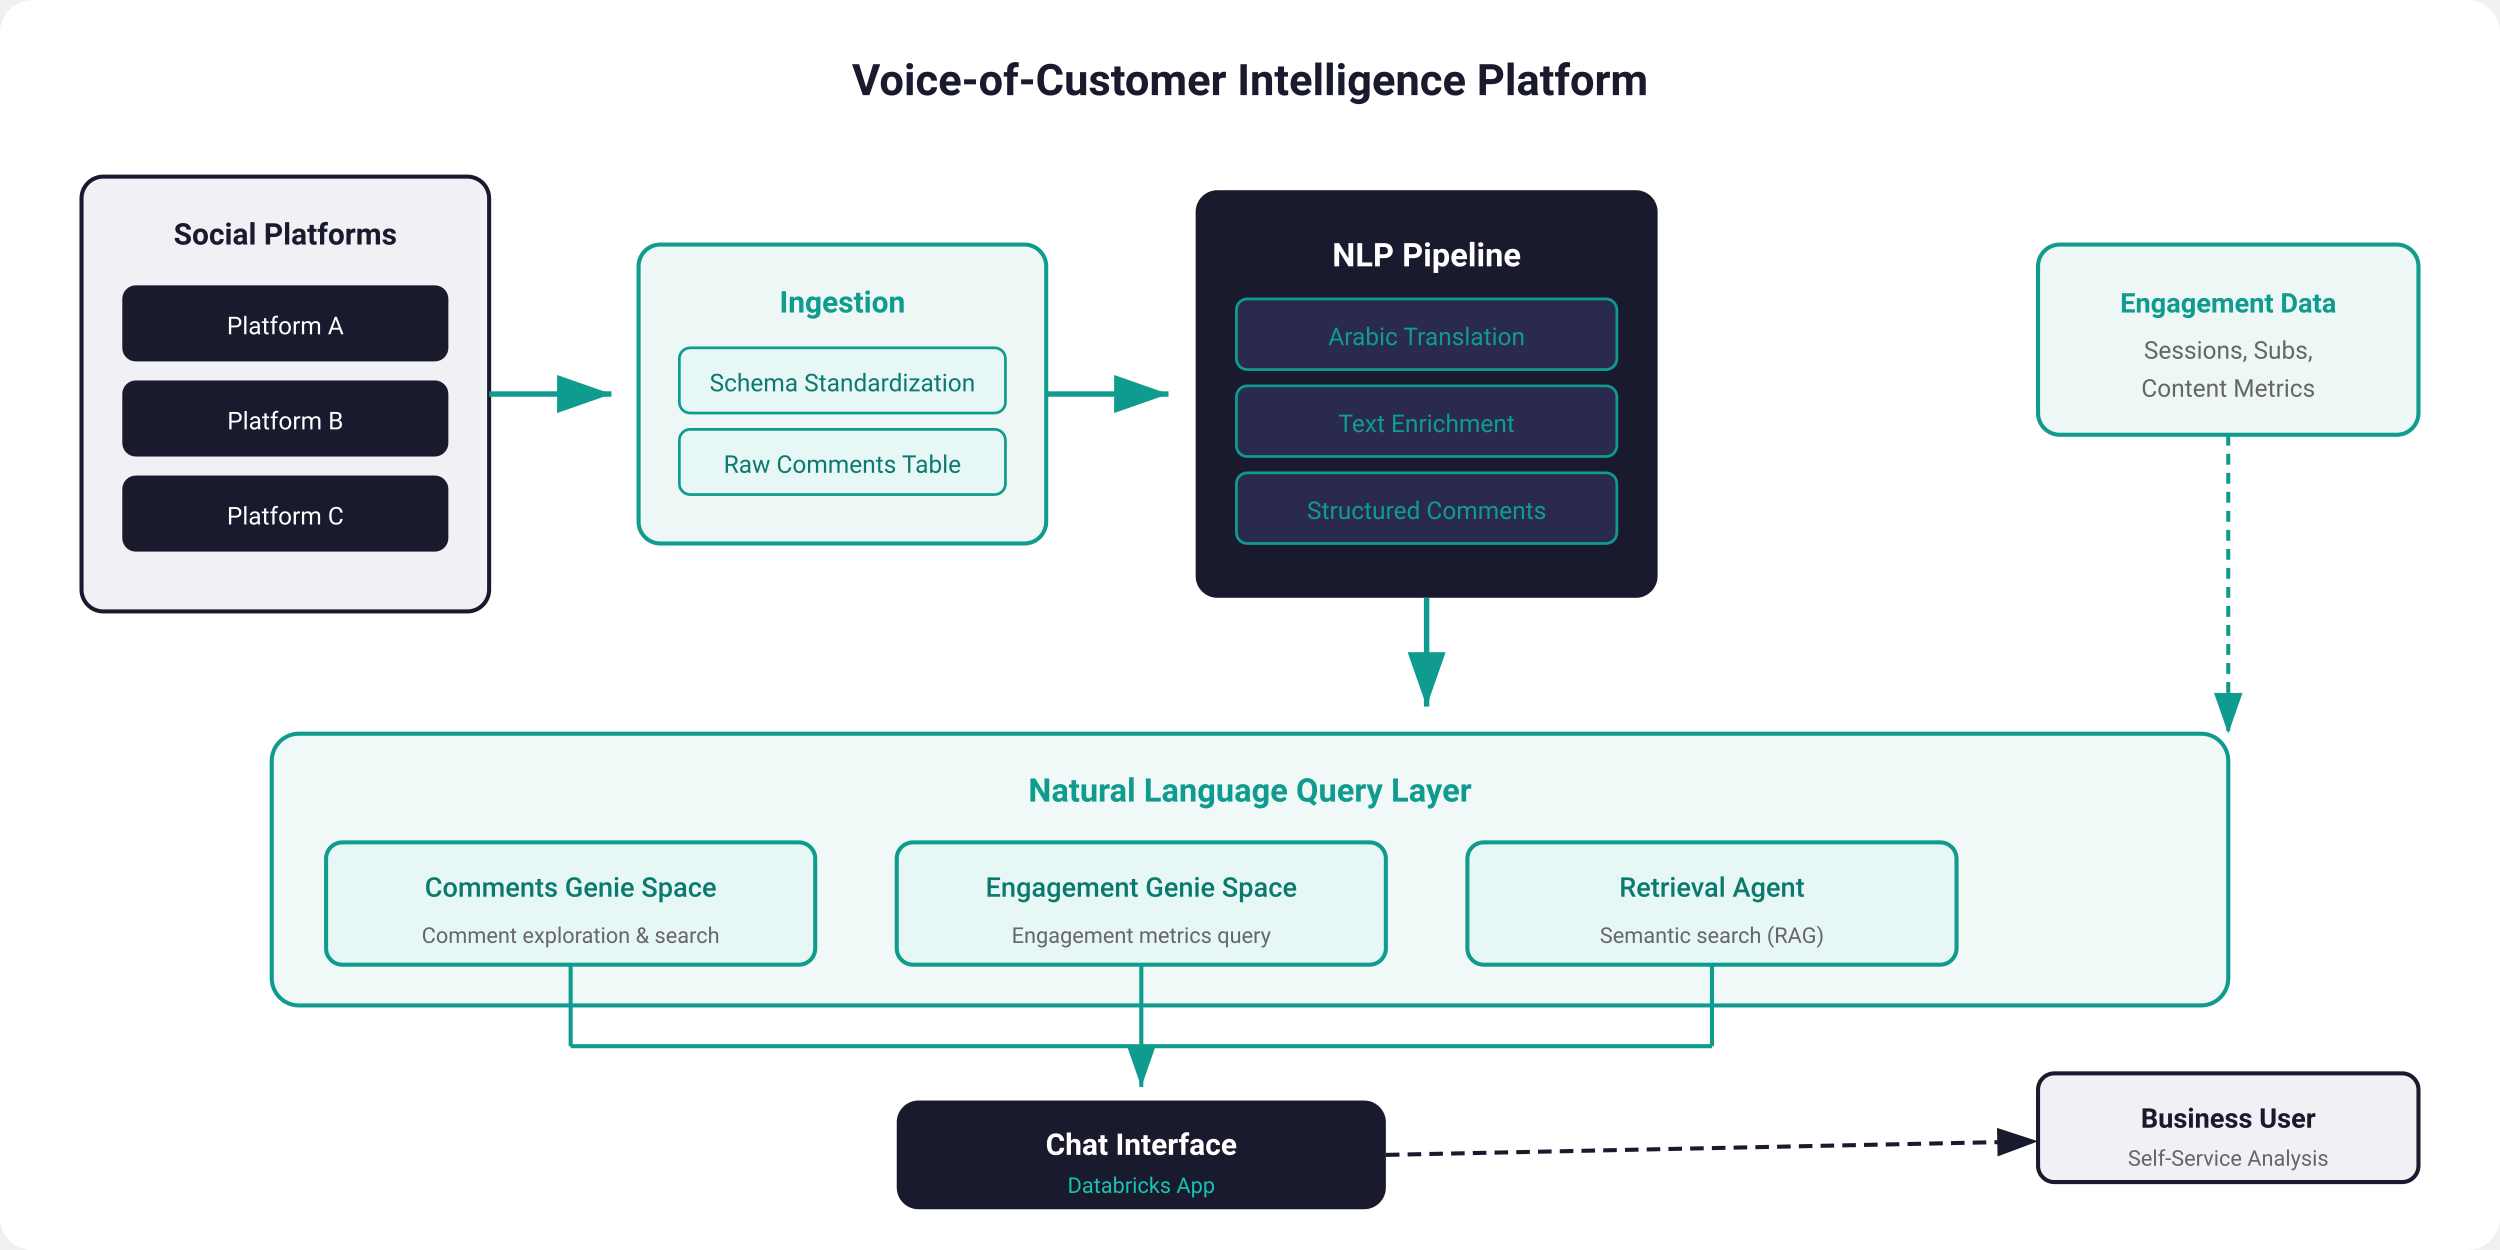
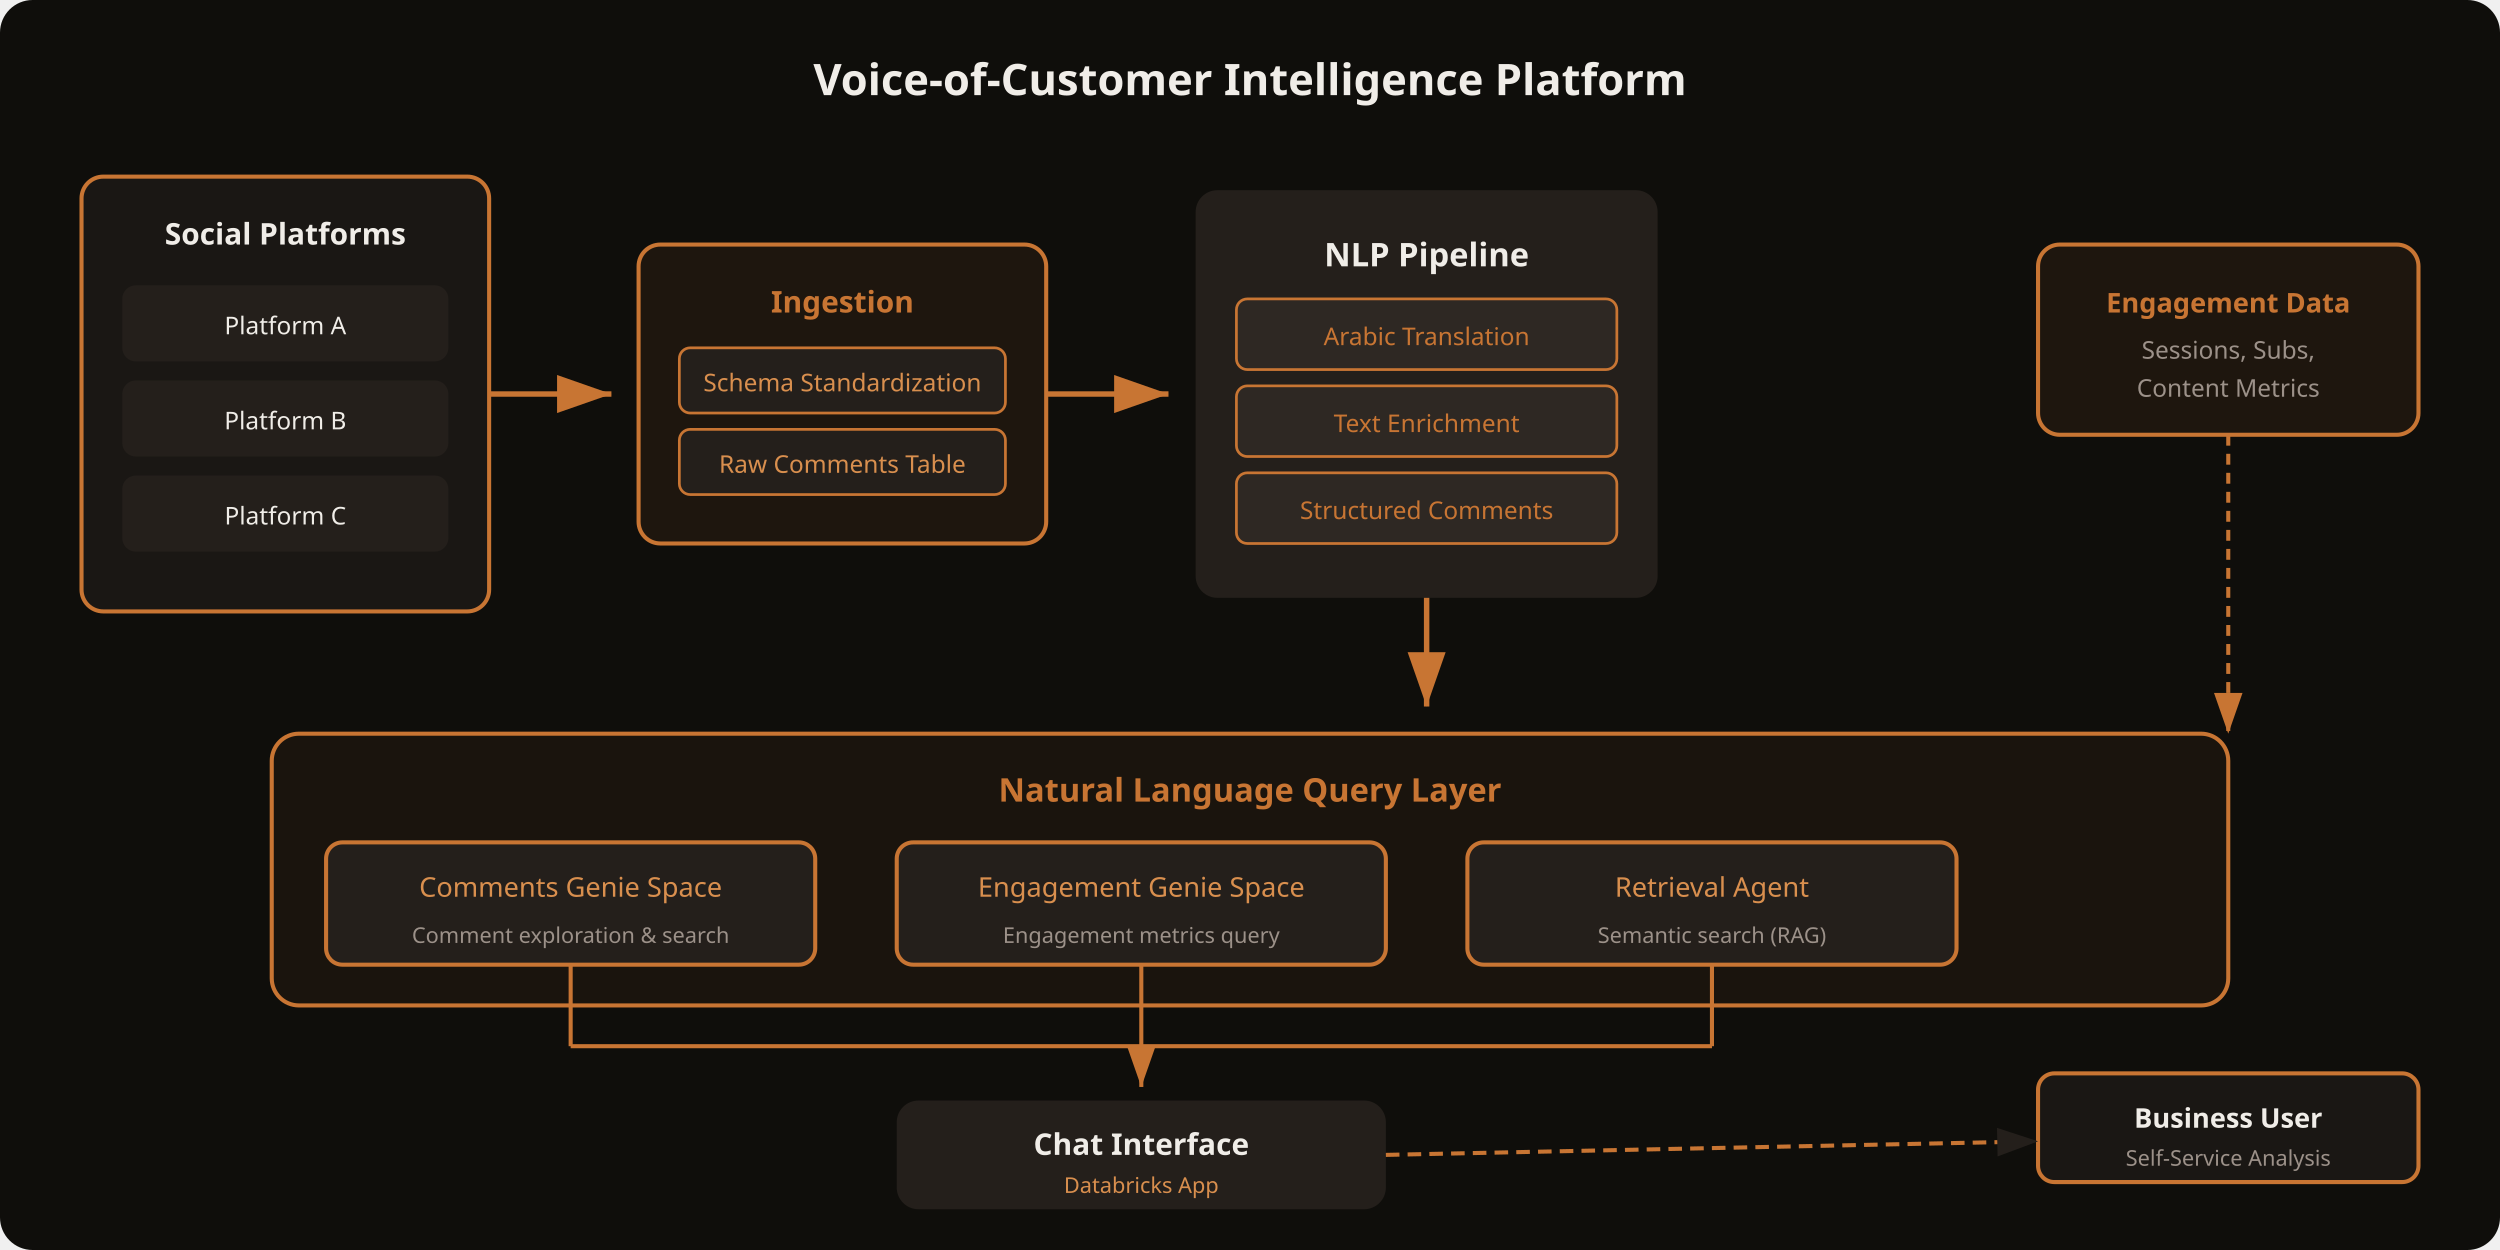
- <svg xmlns="http://www.w3.org/2000/svg" viewBox="0 0 920 460" font-family="Roboto, Arial, sans-serif">
+ <svg xmlns="http://www.w3.org/2000/svg" viewBox="0 0 920 460" font-family="Space Grotesk, system-ui, sans-serif">
  <defs>
    <marker id="ar" markerWidth="10" markerHeight="7" refX="10" refY="3.5" orient="auto">
-       <polygon points="0 0, 10 3.5, 0 7" fill="#0f9b8e" />
+       <polygon points="0 0, 10 3.5, 0 7" fill="#C87533" />
    </marker>
    <marker id="ar2" markerWidth="10" markerHeight="7" refX="10" refY="3.5" orient="auto">
-       <polygon points="0 0, 10 3.5, 0 7" fill="#1a1a2e" />
+       <polygon points="0 0, 10 3.5, 0 7" fill="#241F1B" />
    </marker>
  </defs>
-   <rect width="920" height="460" rx="12" fill="#ffffff" />
-   <text x="460" y="35" text-anchor="middle" font-size="16" font-weight="700" fill="#1a1a2e">Voice-of-Customer Intelligence Platform</text>
-   <rect x="30" y="65" width="150" height="160" rx="8" fill="#f0f0f5" stroke="#1a1a2e" stroke-width="1.5" />
-   <text x="105" y="90" text-anchor="middle" font-size="11" font-weight="600" fill="#1a1a2e">Social Platforms</text>
-   <rect x="45" y="105" width="120" height="28" rx="5" fill="#1a1a2e" />
-   <text x="105" y="123" text-anchor="middle" font-size="9" fill="#ffffff">Platform A</text>
-   <rect x="45" y="140" width="120" height="28" rx="5" fill="#1a1a2e" />
-   <text x="105" y="158" text-anchor="middle" font-size="9" fill="#ffffff">Platform B</text>
-   <rect x="45" y="175" width="120" height="28" rx="5" fill="#1a1a2e" />
-   <text x="105" y="193" text-anchor="middle" font-size="9" fill="#ffffff">Platform C</text>
-   <line x1="180" y1="145" x2="225" y2="145" stroke="#0f9b8e" stroke-width="2" marker-end="url(#ar)" />
-   <rect x="235" y="90" width="150" height="110" rx="8" fill="#0f9b8e" fill-opacity="0.08" stroke="#0f9b8e" stroke-width="1.5" />
-   <text x="310" y="115" text-anchor="middle" font-size="11" font-weight="600" fill="#0f9b8e">Ingestion</text>
-   <rect x="250" y="128" width="120" height="24" rx="4" fill="#e6f7f5" stroke="#0f9b8e" stroke-width="1" />
-   <text x="310" y="144" text-anchor="middle" font-size="9" fill="#0a7a6f">Schema Standardization</text>
-   <rect x="250" y="158" width="120" height="24" rx="4" fill="#e6f7f5" stroke="#0f9b8e" stroke-width="1" />
-   <text x="310" y="174" text-anchor="middle" font-size="9" fill="#0a7a6f">Raw Comments Table</text>
-   <line x1="385" y1="145" x2="430" y2="145" stroke="#0f9b8e" stroke-width="2" marker-end="url(#ar)" />
-   <rect x="440" y="70" width="170" height="150" rx="8" fill="#1a1a2e" />
-   <text x="525" y="98" text-anchor="middle" font-size="12" font-weight="700" fill="#ffffff">NLP Pipeline</text>
-   <rect x="455" y="110" width="140" height="26" rx="4" fill="#2a2a4e" stroke="#0f9b8e" stroke-width="1" />
-   <text x="525" y="127" text-anchor="middle" font-size="9" fill="#0f9b8e">Arabic Translation</text>
-   <rect x="455" y="142" width="140" height="26" rx="4" fill="#2a2a4e" stroke="#0f9b8e" stroke-width="1" />
-   <text x="525" y="159" text-anchor="middle" font-size="9" fill="#0f9b8e">Text Enrichment</text>
-   <rect x="455" y="174" width="140" height="26" rx="4" fill="#2a2a4e" stroke="#0f9b8e" stroke-width="1" />
-   <text x="525" y="191" text-anchor="middle" font-size="9" fill="#0f9b8e">Structured Comments</text>
-   <line x1="525" y1="220" x2="525" y2="260" stroke="#0f9b8e" stroke-width="2" marker-end="url(#ar)" />
-   <rect x="100" y="270" width="720" height="100" rx="10" fill="#0f9b8e" fill-opacity="0.06" stroke="#0f9b8e" stroke-width="1.5" />
-   <text x="460" y="295" text-anchor="middle" font-size="12" font-weight="600" fill="#0f9b8e">Natural Language Query Layer</text>
-   <rect x="120" y="310" width="180" height="45" rx="6" fill="#e6f7f5" stroke="#0f9b8e" stroke-width="1.5" />
-   <text x="210" y="330" text-anchor="middle" font-size="10" font-weight="500" fill="#0a7a6f">Comments Genie Space</text>
-   <text x="210" y="347" text-anchor="middle" font-size="8" fill="#666">Comment exploration &amp; search</text>
-   <rect x="330" y="310" width="180" height="45" rx="6" fill="#e6f7f5" stroke="#0f9b8e" stroke-width="1.5" />
-   <text x="420" y="330" text-anchor="middle" font-size="10" font-weight="500" fill="#0a7a6f">Engagement Genie Space</text>
-   <text x="420" y="347" text-anchor="middle" font-size="8" fill="#666">Engagement metrics query</text>
-   <rect x="540" y="310" width="180" height="45" rx="6" fill="#e6f7f5" stroke="#0f9b8e" stroke-width="1.5" />
-   <text x="630" y="330" text-anchor="middle" font-size="10" font-weight="500" fill="#0a7a6f">Retrieval Agent</text>
-   <text x="630" y="347" text-anchor="middle" font-size="8" fill="#666">Semantic search (RAG)</text>
-   <line x1="210" y1="355" x2="210" y2="385" stroke="#0f9b8e" stroke-width="1.5" />
-   <line x1="420" y1="355" x2="420" y2="385" stroke="#0f9b8e" stroke-width="1.5" />
-   <line x1="630" y1="355" x2="630" y2="385" stroke="#0f9b8e" stroke-width="1.5" />
-   <line x1="210" y1="385" x2="630" y2="385" stroke="#0f9b8e" stroke-width="1.5" />
-   <line x1="420" y1="385" x2="420" y2="400" stroke="#0f9b8e" stroke-width="1.5" marker-end="url(#ar)" />
-   <rect x="330" y="405" width="180" height="40" rx="8" fill="#1a1a2e" />
-   <text x="420" y="425" text-anchor="middle" font-size="11" font-weight="600" fill="#ffffff">Chat Interface</text>
-   <text x="420" y="439" text-anchor="middle" font-size="8" fill="#16c2b0">Databricks App</text>
-   <rect x="750" y="395" width="140" height="40" rx="6" fill="#f0f0f5" stroke="#1a1a2e" stroke-width="1.5" />
-   <text x="820" y="415" text-anchor="middle" font-size="10" font-weight="600" fill="#1a1a2e">Business User</text>
-   <text x="820" y="429" text-anchor="middle" font-size="8" fill="#666">Self-Service Analysis</text>
-   <line x1="510" y1="425" x2="750" y2="420" stroke="#1a1a2e" stroke-width="1.5" stroke-dasharray="5,3" marker-end="url(#ar2)" />
-   <rect x="750" y="90" width="140" height="70" rx="8" fill="#0f9b8e" fill-opacity="0.08" stroke="#0f9b8e" stroke-width="1.5" />
-   <text x="820" y="115" text-anchor="middle" font-size="10" font-weight="600" fill="#0f9b8e">Engagement Data</text>
-   <text x="820" y="132" text-anchor="middle" font-size="9" fill="#666">Sessions, Subs,</text>
-   <text x="820" y="146" text-anchor="middle" font-size="9" fill="#666">Content Metrics</text>
-   <line x1="820" y1="160" x2="820" y2="270" stroke="#0f9b8e" stroke-width="1.5" stroke-dasharray="4,3" marker-end="url(#ar)" />
+   <rect width="920" height="460" rx="12" fill="#0F0E0B" />
+   <text x="460" y="35" text-anchor="middle" font-size="16" font-weight="700" fill="#F0EDE8">Voice-of-Customer Intelligence Platform</text>
+   <rect x="30" y="65" width="150" height="160" rx="8" fill="#1A1714" stroke="#C87533" stroke-width="1.5" />
+   <text x="105" y="90" text-anchor="middle" font-size="11" font-weight="600" fill="#F0EDE8">Social Platforms</text>
+   <rect x="45" y="105" width="120" height="28" rx="5" fill="#241F1B" />
+   <text x="105" y="123" text-anchor="middle" font-size="9" fill="#F0EDE8">Platform A</text>
+   <rect x="45" y="140" width="120" height="28" rx="5" fill="#241F1B" />
+   <text x="105" y="158" text-anchor="middle" font-size="9" fill="#F0EDE8">Platform B</text>
+   <rect x="45" y="175" width="120" height="28" rx="5" fill="#241F1B" />
+   <text x="105" y="193" text-anchor="middle" font-size="9" fill="#F0EDE8">Platform C</text>
+   <line x1="180" y1="145" x2="225" y2="145" stroke="#C87533" stroke-width="2" marker-end="url(#ar)" />
+   <rect x="235" y="90" width="150" height="110" rx="8" fill="#C87533" fill-opacity="0.08" stroke="#C87533" stroke-width="1.5" />
+   <text x="310" y="115" text-anchor="middle" font-size="11" font-weight="600" fill="#C87533">Ingestion</text>
+   <rect x="250" y="128" width="120" height="24" rx="4" fill="#241F1B" stroke="#C87533" stroke-width="1" />
+   <text x="310" y="144" text-anchor="middle" font-size="9" fill="#D98F4E">Schema Standardization</text>
+   <rect x="250" y="158" width="120" height="24" rx="4" fill="#241F1B" stroke="#C87533" stroke-width="1" />
+   <text x="310" y="174" text-anchor="middle" font-size="9" fill="#D98F4E">Raw Comments Table</text>
+   <line x1="385" y1="145" x2="430" y2="145" stroke="#C87533" stroke-width="2" marker-end="url(#ar)" />
+   <rect x="440" y="70" width="170" height="150" rx="8" fill="#241F1B" />
+   <text x="525" y="98" text-anchor="middle" font-size="12" font-weight="700" fill="#F0EDE8">NLP Pipeline</text>
+   <rect x="455" y="110" width="140" height="26" rx="4" fill="#2E2823" stroke="#C87533" stroke-width="1" />
+   <text x="525" y="127" text-anchor="middle" font-size="9" fill="#C87533">Arabic Translation</text>
+   <rect x="455" y="142" width="140" height="26" rx="4" fill="#2E2823" stroke="#C87533" stroke-width="1" />
+   <text x="525" y="159" text-anchor="middle" font-size="9" fill="#C87533">Text Enrichment</text>
+   <rect x="455" y="174" width="140" height="26" rx="4" fill="#2E2823" stroke="#C87533" stroke-width="1" />
+   <text x="525" y="191" text-anchor="middle" font-size="9" fill="#C87533">Structured Comments</text>
+   <line x1="525" y1="220" x2="525" y2="260" stroke="#C87533" stroke-width="2" marker-end="url(#ar)" />
+   <rect x="100" y="270" width="720" height="100" rx="10" fill="#C87533" fill-opacity="0.06" stroke="#C87533" stroke-width="1.5" />
+   <text x="460" y="295" text-anchor="middle" font-size="12" font-weight="600" fill="#C87533">Natural Language Query Layer</text>
+   <rect x="120" y="310" width="180" height="45" rx="6" fill="#241F1B" stroke="#C87533" stroke-width="1.5" />
+   <text x="210" y="330" text-anchor="middle" font-size="10" font-weight="500" fill="#D98F4E">Comments Genie Space</text>
+   <text x="210" y="347" text-anchor="middle" font-size="8" fill="#9C9189">Comment exploration &amp; search</text>
+   <rect x="330" y="310" width="180" height="45" rx="6" fill="#241F1B" stroke="#C87533" stroke-width="1.5" />
+   <text x="420" y="330" text-anchor="middle" font-size="10" font-weight="500" fill="#D98F4E">Engagement Genie Space</text>
+   <text x="420" y="347" text-anchor="middle" font-size="8" fill="#9C9189">Engagement metrics query</text>
+   <rect x="540" y="310" width="180" height="45" rx="6" fill="#241F1B" stroke="#C87533" stroke-width="1.5" />
+   <text x="630" y="330" text-anchor="middle" font-size="10" font-weight="500" fill="#D98F4E">Retrieval Agent</text>
+   <text x="630" y="347" text-anchor="middle" font-size="8" fill="#9C9189">Semantic search (RAG)</text>
+   <line x1="210" y1="355" x2="210" y2="385" stroke="#C87533" stroke-width="1.5" />
+   <line x1="420" y1="355" x2="420" y2="385" stroke="#C87533" stroke-width="1.5" />
+   <line x1="630" y1="355" x2="630" y2="385" stroke="#C87533" stroke-width="1.5" />
+   <line x1="210" y1="385" x2="630" y2="385" stroke="#C87533" stroke-width="1.5" />
+   <line x1="420" y1="385" x2="420" y2="400" stroke="#C87533" stroke-width="1.5" marker-end="url(#ar)" />
+   <rect x="330" y="405" width="180" height="40" rx="8" fill="#241F1B" />
+   <text x="420" y="425" text-anchor="middle" font-size="11" font-weight="600" fill="#F0EDE8">Chat Interface</text>
+   <text x="420" y="439" text-anchor="middle" font-size="8" fill="#D98F4E">Databricks App</text>
+   <rect x="750" y="395" width="140" height="40" rx="6" fill="#1A1714" stroke="#C87533" stroke-width="1.5" />
+   <text x="820" y="415" text-anchor="middle" font-size="10" font-weight="600" fill="#F0EDE8">Business User</text>
+   <text x="820" y="429" text-anchor="middle" font-size="8" fill="#9C9189">Self-Service Analysis</text>
+   <line x1="510" y1="425" x2="750" y2="420" stroke="#C87533" stroke-width="1.5" stroke-dasharray="5,3" marker-end="url(#ar2)" />
+   <rect x="750" y="90" width="140" height="70" rx="8" fill="#C87533" fill-opacity="0.08" stroke="#C87533" stroke-width="1.5" />
+   <text x="820" y="115" text-anchor="middle" font-size="10" font-weight="600" fill="#C87533">Engagement Data</text>
+   <text x="820" y="132" text-anchor="middle" font-size="9" fill="#9C9189">Sessions, Subs,</text>
+   <text x="820" y="146" text-anchor="middle" font-size="9" fill="#9C9189">Content Metrics</text>
+   <line x1="820" y1="160" x2="820" y2="270" stroke="#C87533" stroke-width="1.5" stroke-dasharray="4,3" marker-end="url(#ar)" />
</svg>
